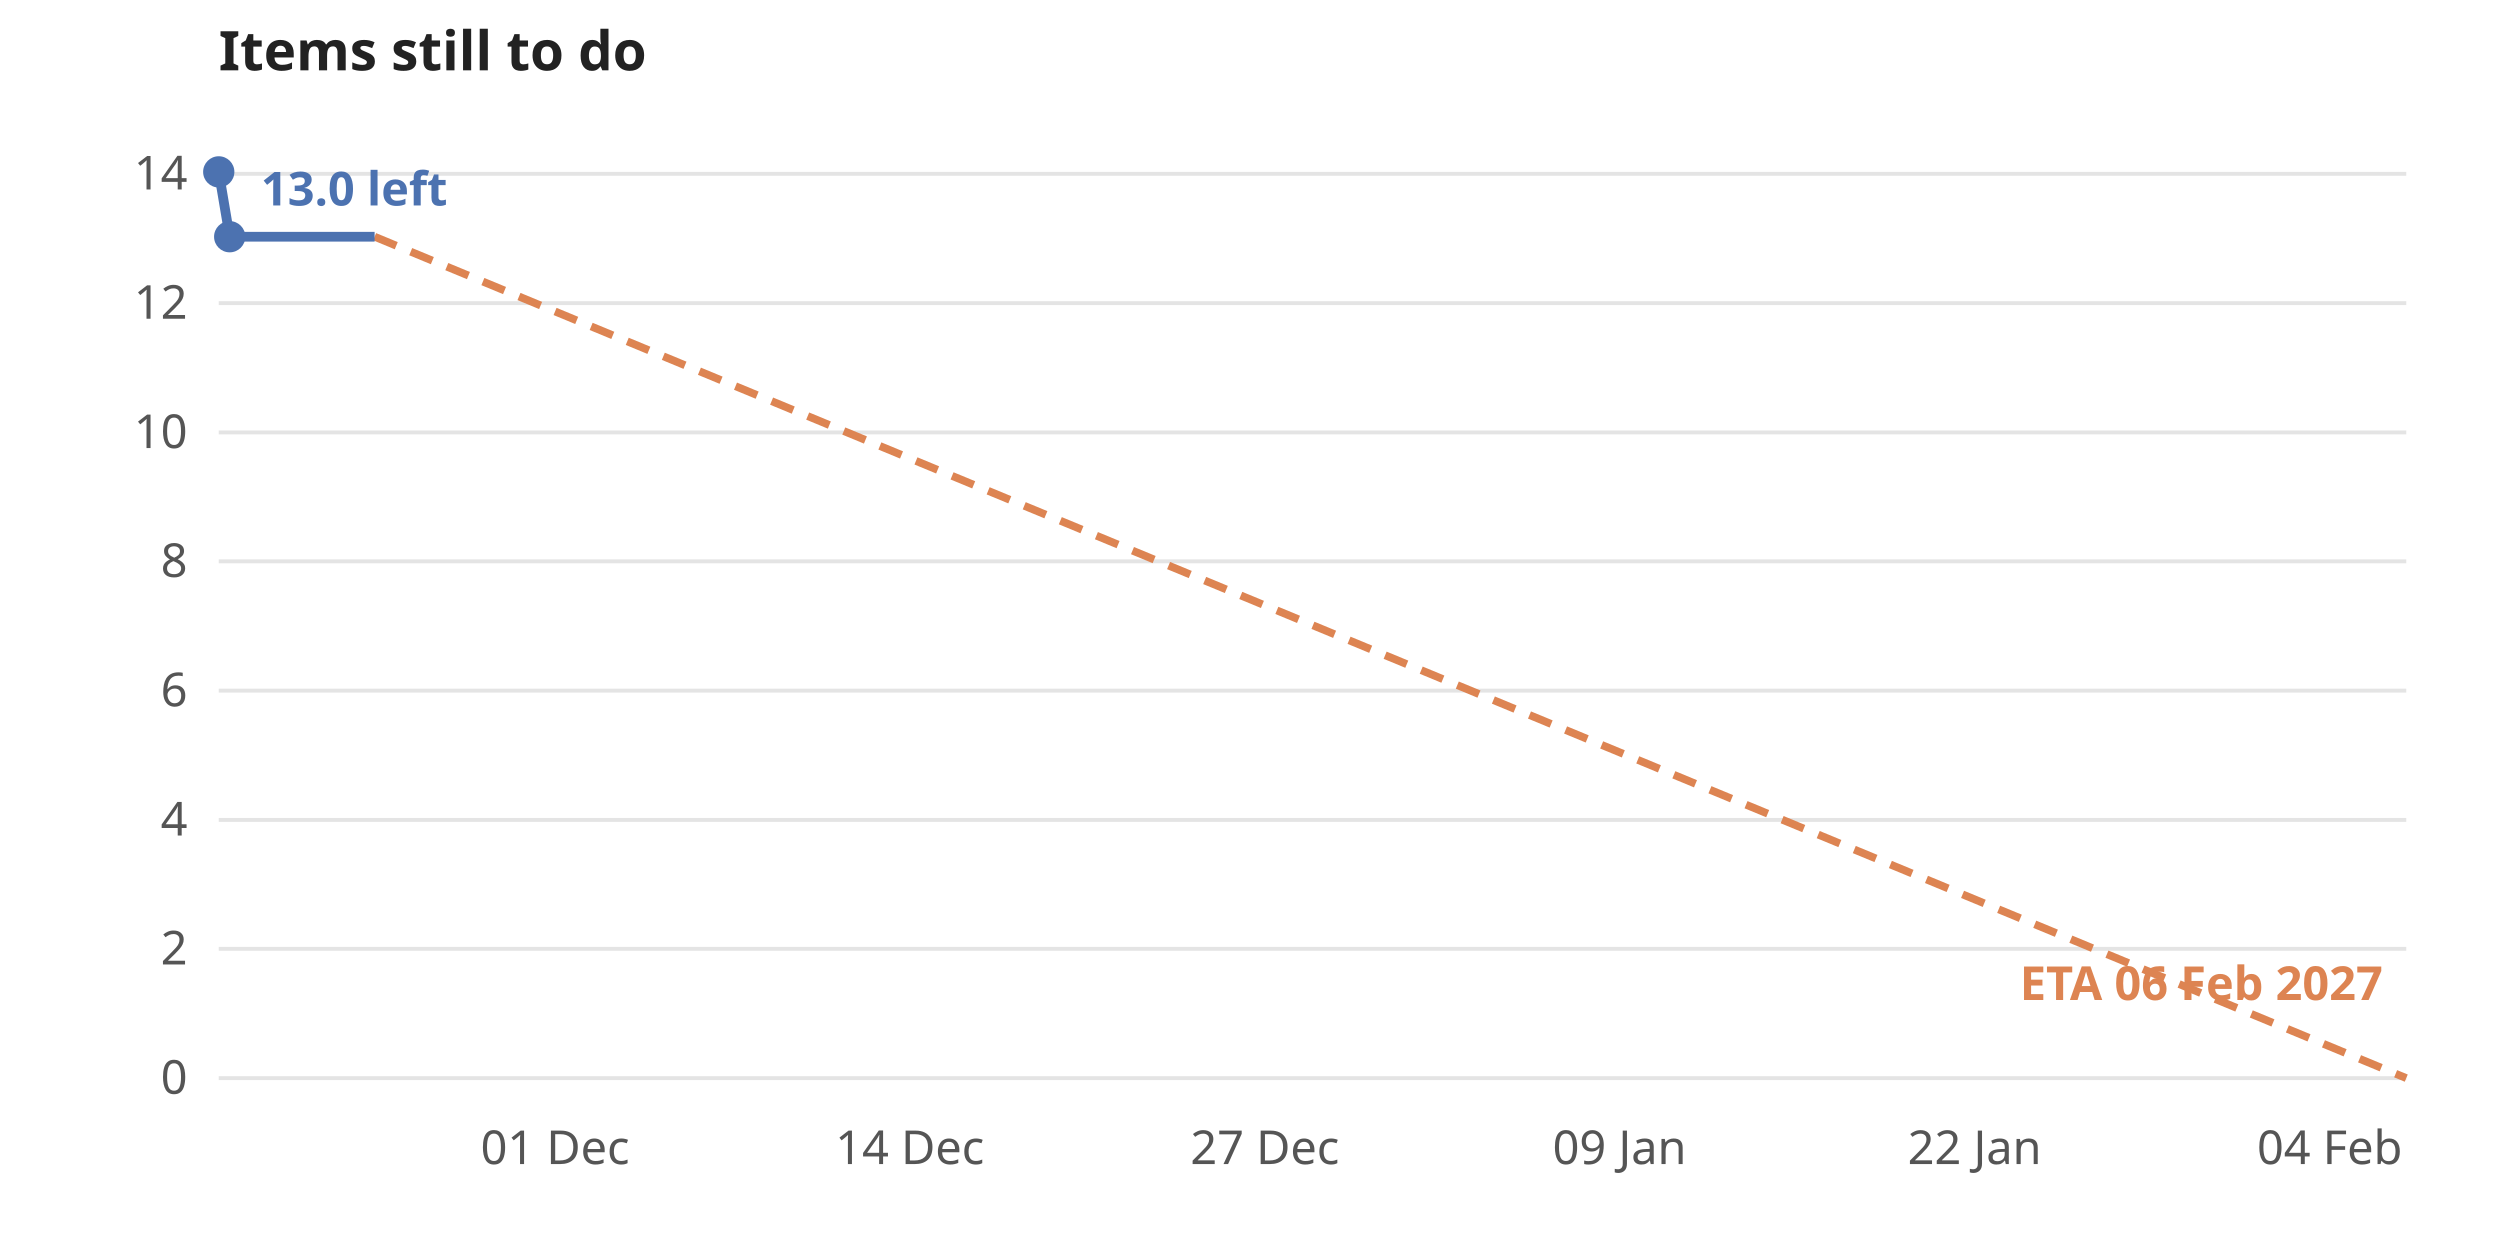
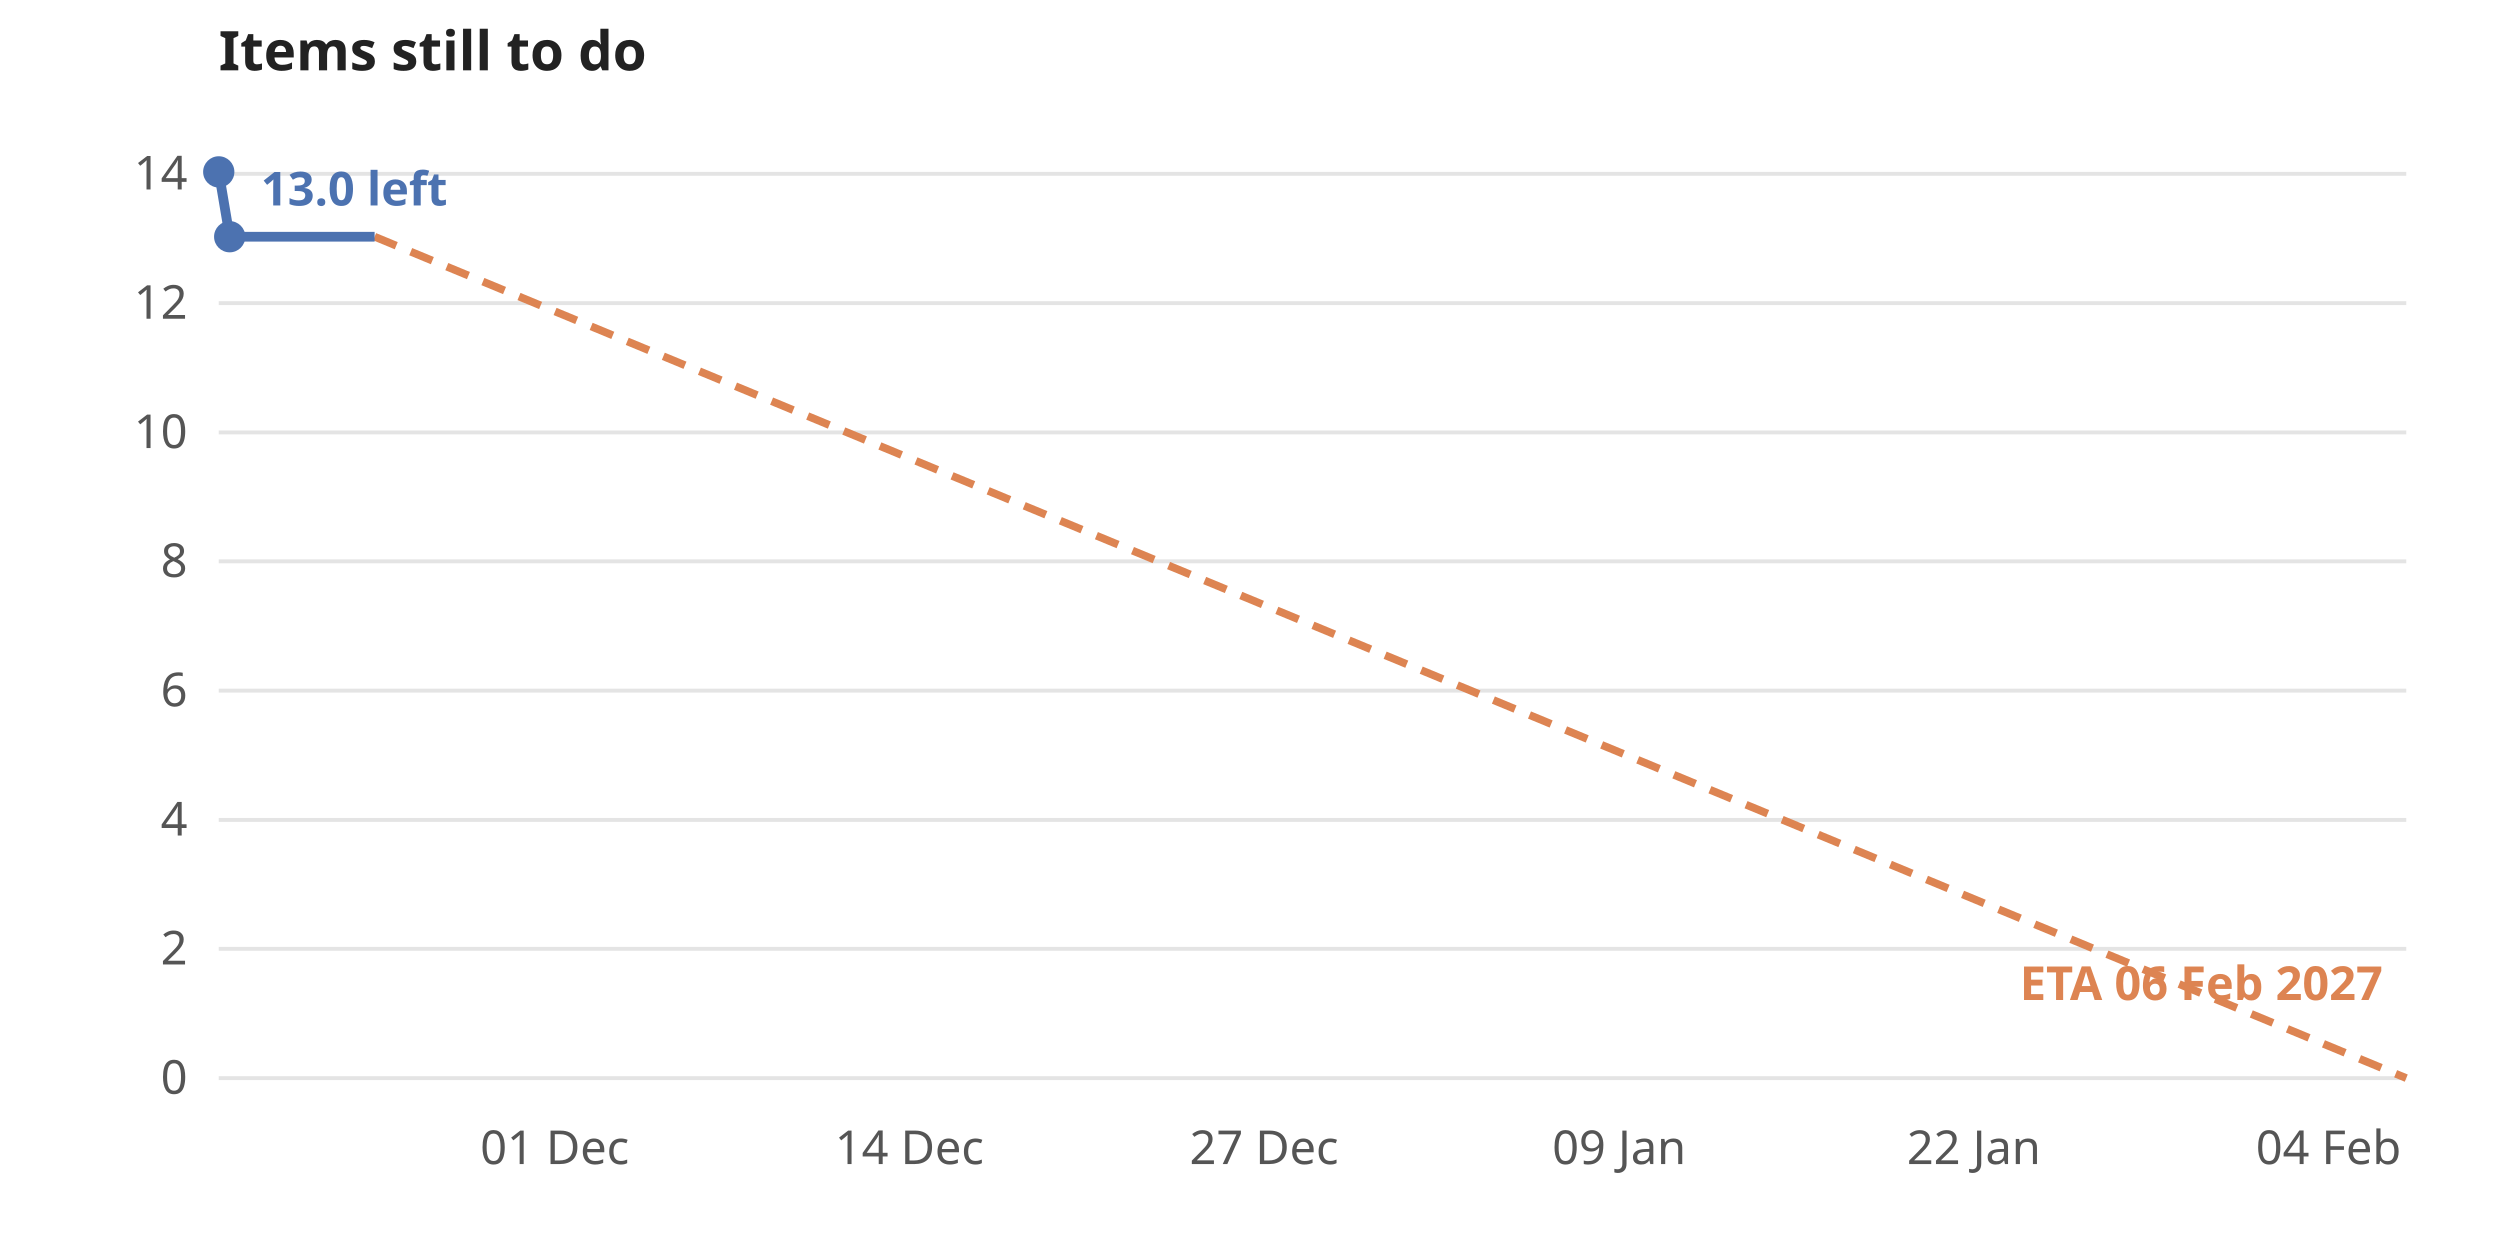
<svg xmlns="http://www.w3.org/2000/svg" viewBox="0 0 640 320" font-family="sans-serif" font-size="12">
  <rect width="640" height="320" fill="#ffffff" />
  <text x="56" y="18" font-size="14" font-weight="bold" fill="#222">Items still to do</text>
  <line x1="56" x2="616" y1="276.0" y2="276.0" stroke="#e4e4e4" />
  <text x="48" y="280.0" text-anchor="end" fill="#555">0</text>
  <line x1="56" x2="616" y1="242.9" y2="242.9" stroke="#e4e4e4" />
  <text x="48" y="246.9" text-anchor="end" fill="#555">2</text>
  <line x1="56" x2="616" y1="209.9" y2="209.9" stroke="#e4e4e4" />
  <text x="48" y="213.9" text-anchor="end" fill="#555">4</text>
  <line x1="56" x2="616" y1="176.8" y2="176.8" stroke="#e4e4e4" />
  <text x="48" y="180.8" text-anchor="end" fill="#555">6</text>
  <line x1="56" x2="616" y1="143.7" y2="143.7" stroke="#e4e4e4" />
  <text x="48" y="147.7" text-anchor="end" fill="#555">8</text>
  <line x1="56" x2="616" y1="110.7" y2="110.7" stroke="#e4e4e4" />
  <text x="48" y="114.7" text-anchor="end" fill="#555">10</text>
  <line x1="56" x2="616" y1="77.6" y2="77.6" stroke="#e4e4e4" />
  <text x="48" y="81.6" text-anchor="end" fill="#555">12</text>
  <line x1="56" x2="616" y1="44.5" y2="44.5" stroke="#e4e4e4" />
  <text x="48" y="48.5" text-anchor="end" fill="#555">14</text>
-   <text x="142.1" y="298" text-anchor="middle" fill="#555">01 Dec</text>
-   <text x="232.9" y="298" text-anchor="middle" fill="#555">14 Dec</text>
-   <text x="323.8" y="298" text-anchor="middle" fill="#555">27 Dec</text>
-   <text x="414.6" y="298" text-anchor="middle" fill="#555">09 Jan</text>
-   <text x="505.5" y="298" text-anchor="middle" fill="#555">22 Jan</text>
-   <text x="596.4" y="298" text-anchor="middle" fill="#555">04 Feb</text>
+   <text x="142.0" y="298" text-anchor="middle" fill="#555">01 Dec</text>
+   <text x="232.8" y="298" text-anchor="middle" fill="#555">14 Dec</text>
+   <text x="323.6" y="298" text-anchor="middle" fill="#555">27 Dec</text>
+   <text x="414.5" y="298" text-anchor="middle" fill="#555">09 Jan</text>
+   <text x="505.3" y="298" text-anchor="middle" fill="#555">22 Jan</text>
+   <text x="596.1" y="298" text-anchor="middle" fill="#555">04 Feb</text>
  <line x1="95.9" y1="60.6" x2="616.0" y2="276.0" stroke="#dd8452" stroke-width="2" stroke-dasharray="6 4" />
  <text x="610.0" y="256.0" text-anchor="end" fill="#dd8452" font-weight="bold">ETA 06 Feb 2027</text>
  <polyline points="56.0,44.0 58.8,60.6 95.9,60.6" fill="none" stroke="#4c72b0" stroke-width="2.5" />
  <circle cx="56.0" cy="44.0" r="4" fill="#4c72b0" />
  <circle cx="58.8" cy="60.6" r="4" fill="#4c72b0" />
  <text x="66.8" y="52.6" fill="#4c72b0" font-weight="bold">13.0 left</text>
</svg>
